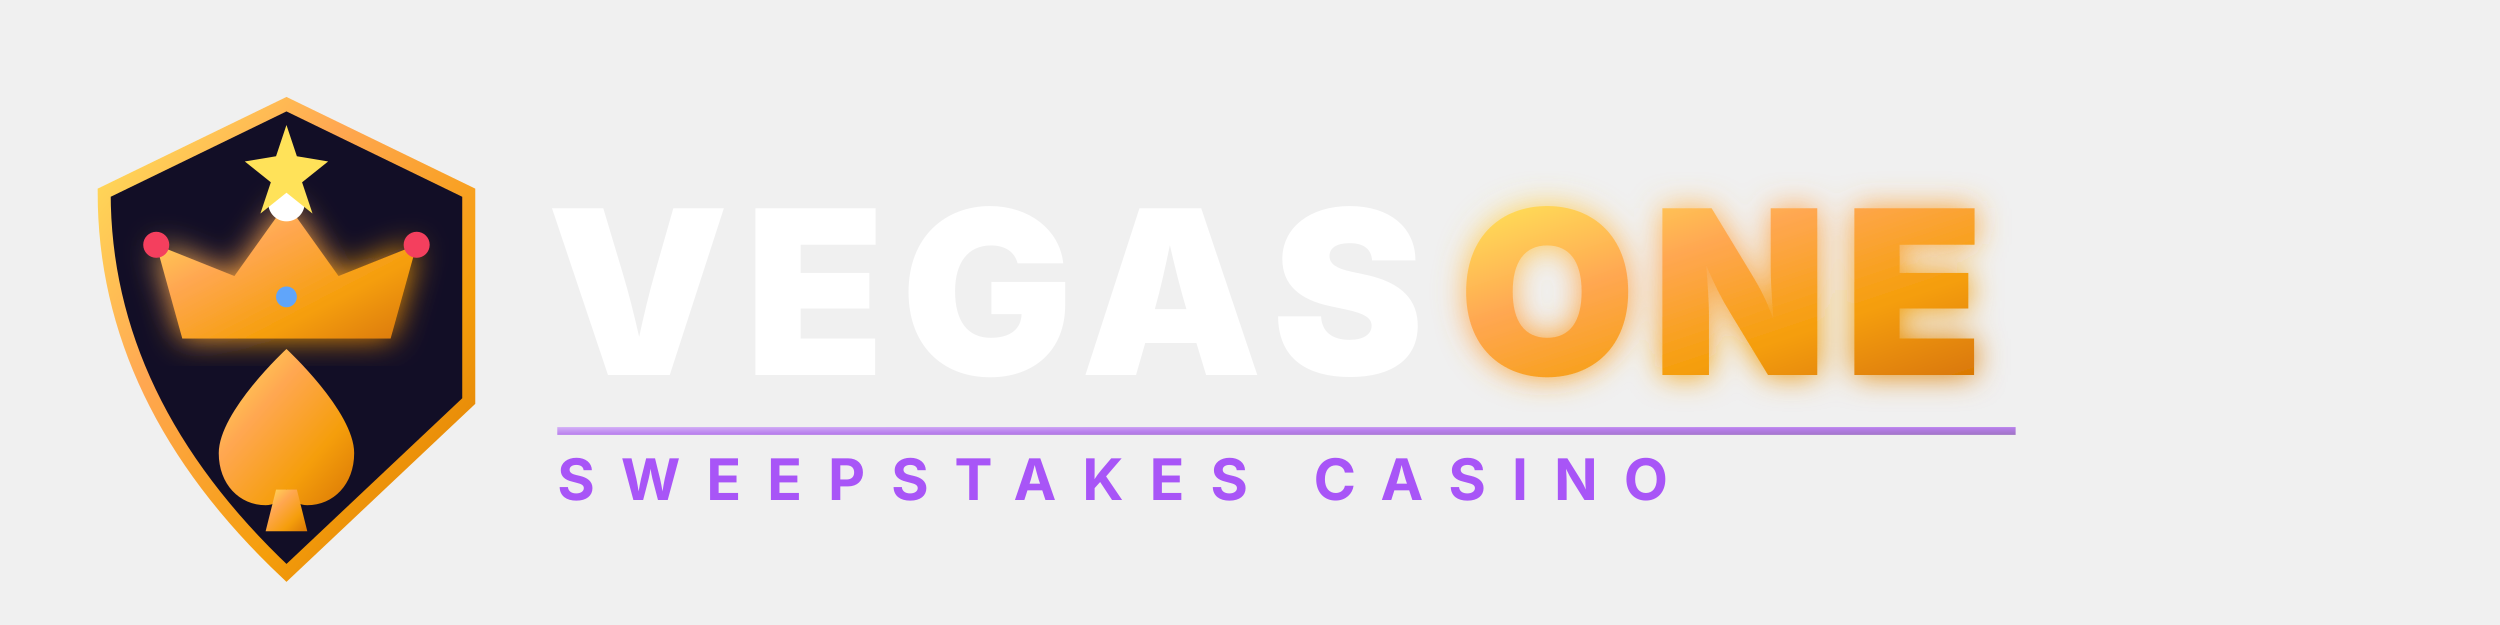
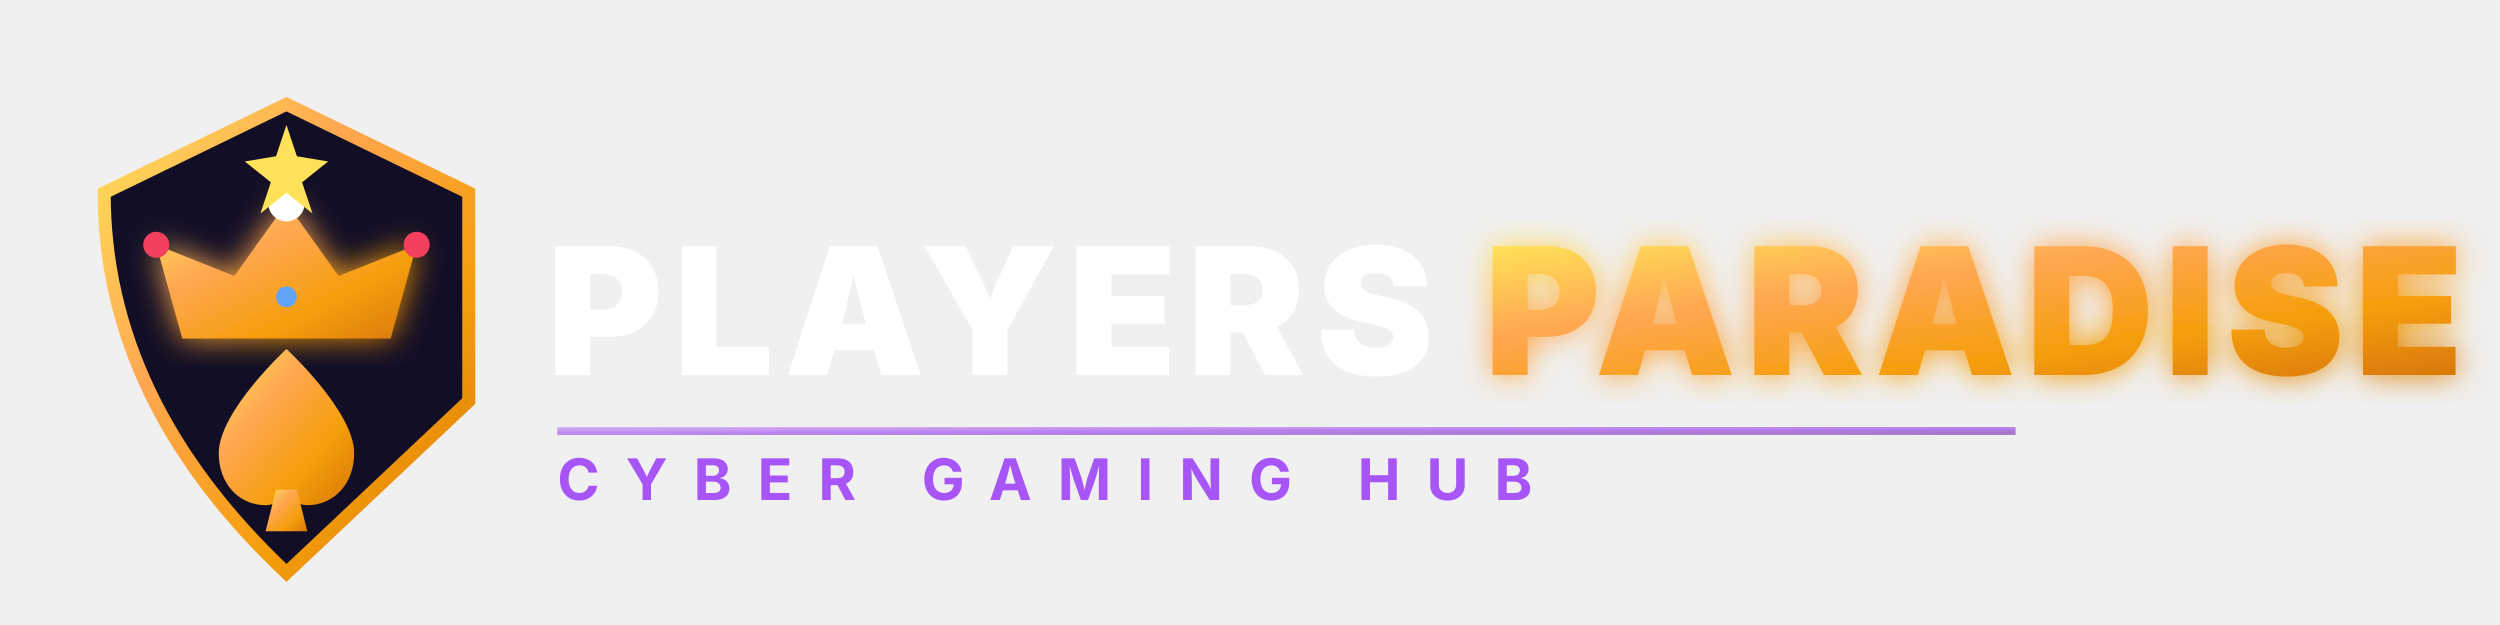
<svg xmlns="http://www.w3.org/2000/svg" viewBox="0 0 480 120" width="480" height="120">
  <defs>
    <linearGradient id="goldGrad" x1="0%" y1="0%" x2="100%" y2="100%">
      <stop offset="0%" stop-color="#FFE259" />
      <stop offset="35%" stop-color="#FFA751" />
      <stop offset="70%" stop-color="#F59E0B" />
      <stop offset="100%" stop-color="#D97706" />
    </linearGradient>
    <linearGradient id="purpleGrad" x1="0%" y1="0%" x2="100%" y2="100%">
      <stop offset="0%" stop-color="#C084FC" />
      <stop offset="50%" stop-color="#9333EA" />
      <stop offset="100%" stop-color="#6B21A8" />
    </linearGradient>
    <filter id="goldGlow" x="-20%" y="-20%" width="140%" height="140%">
      <feGaussianBlur stdDeviation="3" result="blur" />
      <feMerge>
        <feMergeNode in="blur" />
        <feMergeNode in="SourceGraphic" />
      </feMerge>
    </filter>
  </defs>
  <g transform="translate(10, 15)">
    <path d="M45,5 L80,22 L80,62 Q45,95 45,95 Q10,62 10,22 Z" fill="#120e26" stroke="url(#goldGrad)" stroke-width="2.5" />
    <path d="M25,50 L20,32 L35,38 L45,24 L55,38 L70,32 L65,50 Z" fill="url(#goldGrad)" filter="url(#goldGlow)" />
    <circle cx="45" cy="24" r="3.5" fill="#FFFFFF" />
    <circle cx="20" cy="32" r="2.5" fill="#F43F5E" />
    <circle cx="70" cy="32" r="2.5" fill="#F43F5E" />
    <circle cx="45" cy="42" r="2" fill="#60A5FA" />
    <path d="M45,52 C45,52 32,64 32,72 C32,78 36,82 41,82 C44,82 45,79 45,79 C45,79 46,82 49,82 C54,82 58,78 58,72 C58,64 45,52 45,52 Z" fill="url(#goldGrad)" />
    <path d="M43,79 L41,87 L49,87 L47,79 Z" fill="url(#goldGrad)" />
    <polygon points="45,9 47,15 53,16 48,20 50,26 45,22 40,26 42,20 37,16 43,15" fill="#FFE259" />
  </g>
  <g transform="translate(105, 30)">
-     <text x="0" y="42" font-family="'Outfit', 'Montserrat', 'Inter', sans-serif" font-weight="900" font-size="44" letter-spacing="3" fill="#FFFFFF">
-       VEGAS
+     <text x="0" y="42" font-family="'Outfit', 'Montserrat', 'Inter', sans-serif" font-weight="900" font-size="34" letter-spacing="2" fill="#FFFFFF">
+       PLAYERS
    </text>
-     <text x="175" y="42" font-family="'Outfit', 'Montserrat', 'Inter', sans-serif" font-weight="900" font-size="44" letter-spacing="3" fill="url(#goldGrad)" filter="url(#goldGlow)">
-       ONE
+     <text x="180" y="42" font-family="'Outfit', 'Montserrat', 'Inter', sans-serif" font-weight="900" font-size="34" letter-spacing="2" fill="url(#goldGrad)" filter="url(#goldGlow)">
+       PARADISE
    </text>
    <rect x="2" y="52" width="280" height="1.5" fill="url(#purpleGrad)" opacity="0.6" />
    <text x="2" y="66" font-family="'Outfit', 'Inter', sans-serif" font-weight="700" font-size="11" letter-spacing="5" fill="#A855F7">
-       SWEEPSTAKES CASINO
+       CYBER GAMING HUB
    </text>
  </g>
</svg>
